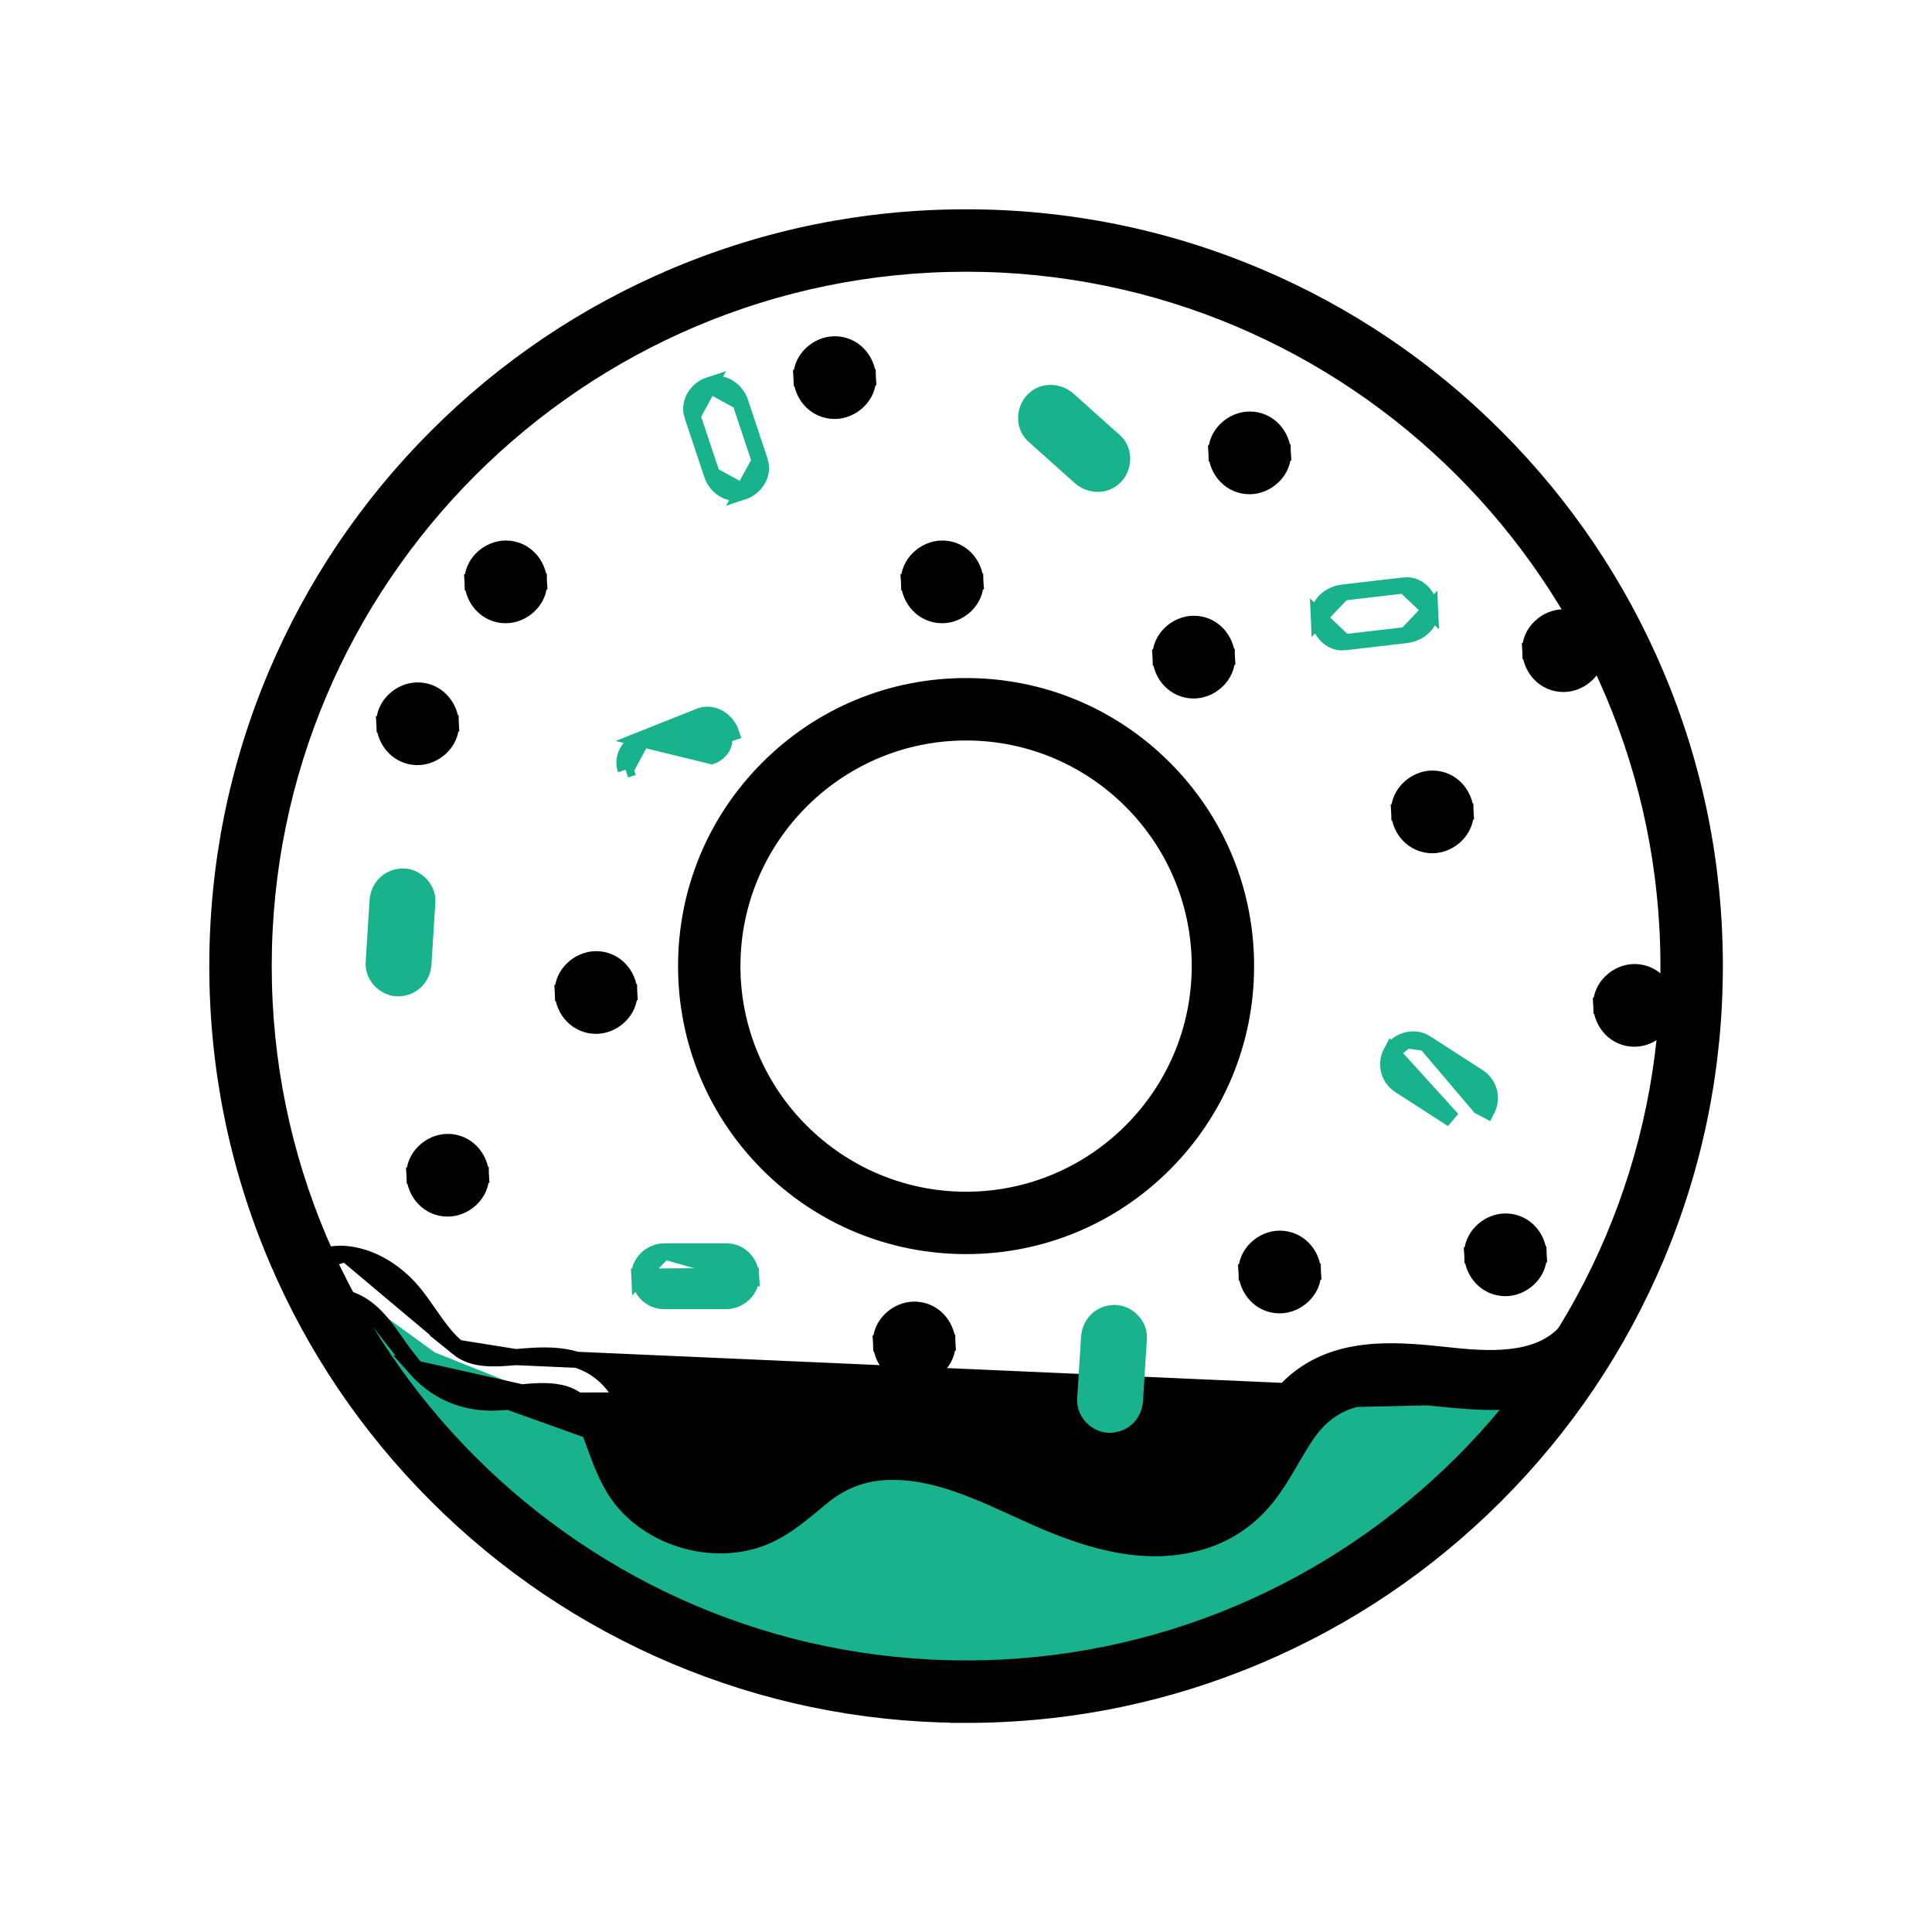
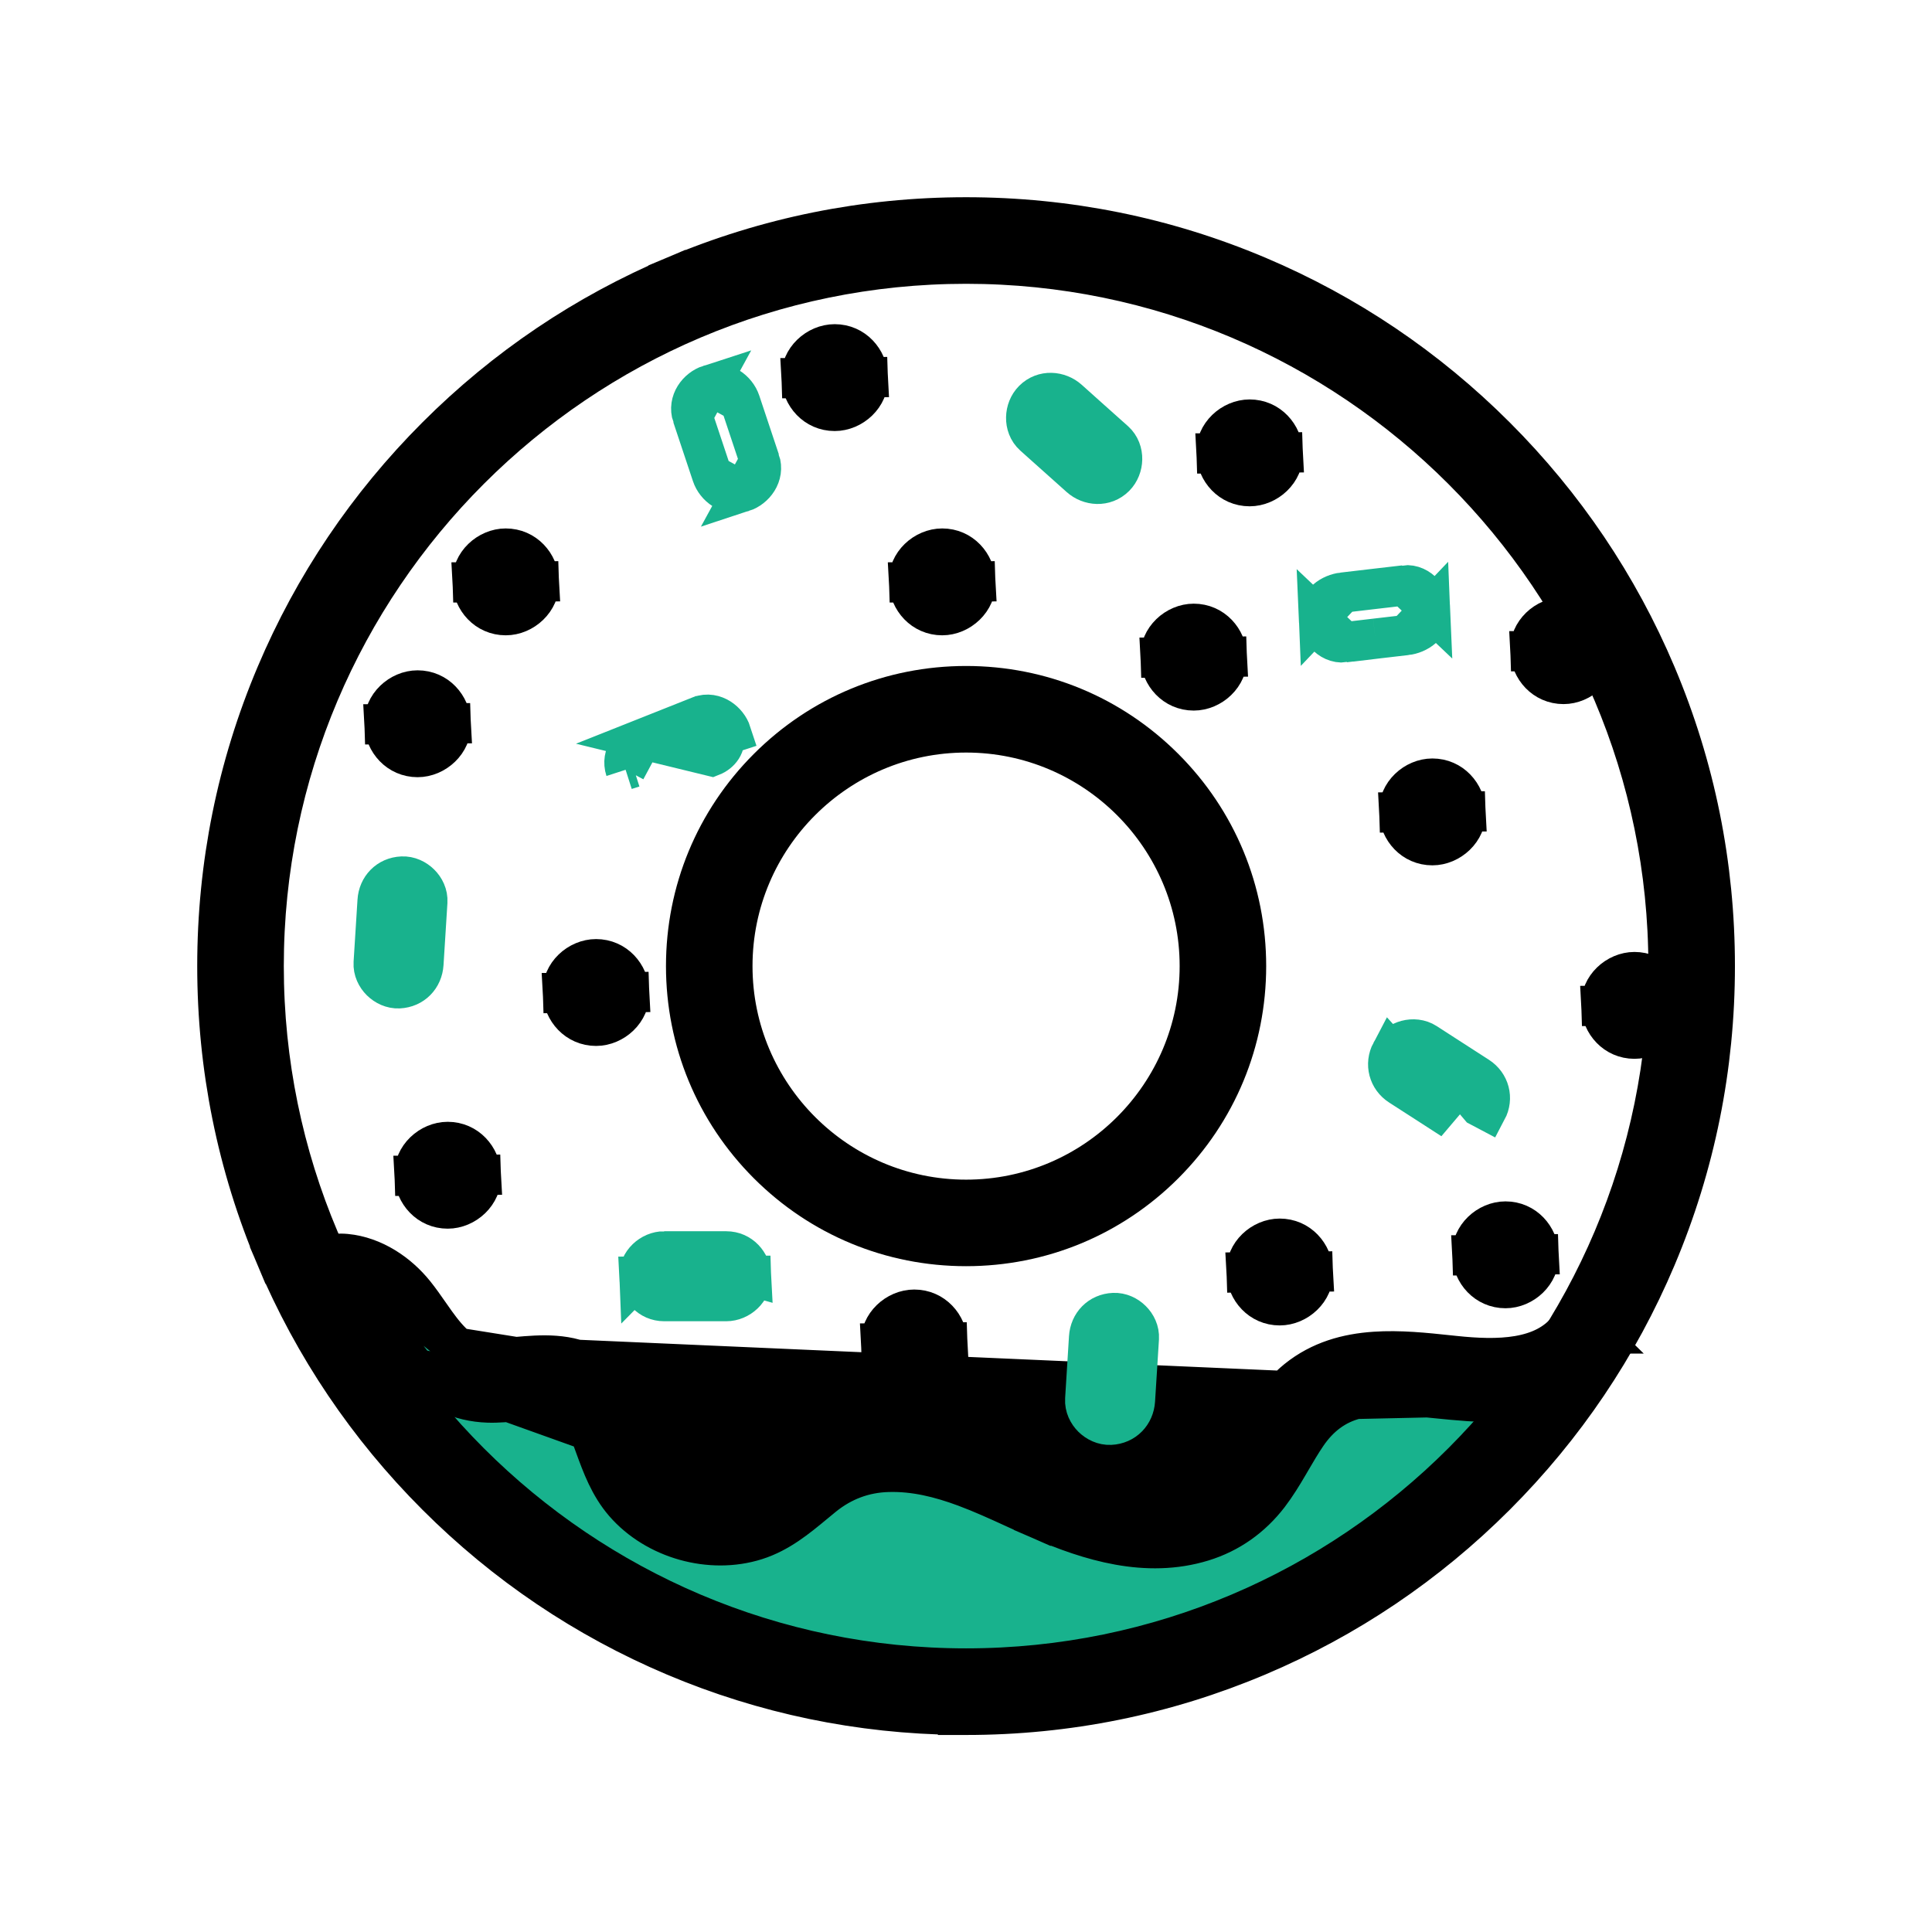
<svg xmlns="http://www.w3.org/2000/svg" width="48" height="48" viewBox="0 0 48 48" fill="none">
  <path d="M6.4 30.4L10.8 33.6L14.8 35.2L17.2 38L21.2 36L23.6 36.8L28.8 38L33.2 34.4H38L41.6 30.4L38.8 34.8C38.8 34.8 36.747 37.151 35.2 38.4C33.345 39.898 32.219 40.727 30 41.6C27.776 42.474 26.39 42.406 24 42.4C21.272 42.393 19.706 42.279 17.2 41.2C14.414 40 12.945 38.945 10.8 36.8C8.655 34.655 6.4 30.4 6.4 30.4Z" fill="#18B28D" />
-   <path d="M16.761 41.142C18.994 42.086 21.362 42.578 23.802 42.603V42.605H24.002C26.513 42.605 28.949 42.112 31.243 41.142C33.458 40.205 35.448 38.864 37.156 37.156C38.864 35.448 40.205 33.458 41.142 31.243C42.112 28.949 42.604 26.513 42.604 24.002C42.604 21.491 42.112 19.055 41.142 16.761C40.205 14.546 38.864 12.557 37.156 10.849C35.448 9.141 33.458 7.799 31.243 6.862C28.949 5.892 26.512 5.4 24.002 5.4C21.491 5.4 19.055 5.892 16.761 6.862L16.839 7.046L16.761 6.862C14.546 7.799 12.556 9.14 10.848 10.848C9.141 12.556 7.799 14.546 6.862 16.761C5.892 19.055 5.4 21.491 5.4 24.002C5.4 26.513 5.892 28.949 6.862 31.243L7.046 31.165L6.862 31.243C7.799 33.458 9.14 35.447 10.848 37.155C12.556 38.863 14.546 40.205 16.761 41.142ZM6.551 24.002C6.551 14.38 14.379 6.551 24.002 6.551C33.624 6.551 41.453 14.38 41.453 24.002C41.453 33.624 33.624 41.453 24.002 41.453C14.379 41.453 6.551 33.624 6.551 24.002Z" fill="black" stroke="black" stroke-width="0.4" />
-   <path d="M19.083 19.084L19.083 19.084C17.77 20.397 17.046 22.145 17.046 24.002C17.046 25.86 17.77 27.607 19.083 28.921C20.397 30.234 22.144 30.958 24.002 30.958C25.86 30.958 27.607 30.234 28.921 28.921L28.921 28.921C30.234 27.608 30.958 25.86 30.958 24.002C30.958 22.145 30.234 20.397 28.921 19.084L28.921 19.084C27.607 17.77 25.86 17.046 24.002 17.046C22.144 17.046 20.397 17.77 19.083 19.084ZM18.196 24.002C18.196 20.801 20.801 18.197 24.002 18.197C27.203 18.197 29.808 20.801 29.808 24.002C29.808 27.203 27.203 29.808 24.002 29.808C20.801 29.808 18.196 27.203 18.196 24.002Z" fill="black" stroke="black" stroke-width="0.4" />
-   <path d="M8.136 32.379C8.012 32.441 7.876 32.44 7.762 32.406C7.631 32.368 7.506 32.281 7.432 32.155L7.432 32.155C7.266 31.871 7.398 31.566 7.614 31.413L8.136 32.379ZM8.136 32.379H8.145L8.197 32.342C8.28 32.284 8.349 32.258 8.414 32.249C8.481 32.24 8.558 32.248 8.661 32.277L8.136 32.379ZM10.332 34.003L10.332 34.003C10.156 33.806 10.004 33.587 9.86 33.381C9.837 33.348 9.814 33.316 9.792 33.284C9.625 33.045 9.462 32.825 9.266 32.642L10.332 34.003ZM10.332 34.003C10.806 34.533 11.416 34.822 12.129 34.846C12.378 34.854 12.636 34.827 12.877 34.803C12.935 34.797 12.993 34.791 13.049 34.785C13.347 34.758 13.619 34.745 13.872 34.797L10.332 34.003ZM14.89 35.633C14.707 35.144 14.46 34.715 13.913 34.601C13.572 34.531 13.211 34.568 12.851 34.604C12.61 34.629 12.37 34.653 12.136 34.646L14.89 35.633ZM14.89 35.633C14.918 35.706 14.945 35.78 14.972 35.854C15.148 36.336 15.321 36.811 15.665 37.208L14.89 35.633ZM39.782 33.745C39.59 33.991 39.35 34.196 39.086 34.353C38.518 34.691 37.897 34.807 37.279 34.827C36.748 34.844 36.206 34.79 35.699 34.739C35.62 34.731 35.542 34.724 35.465 34.716L12.816 33.717C12.824 33.717 12.832 33.716 12.84 33.715C13.43 33.664 14.144 33.602 14.747 33.972C15.349 34.341 15.61 34.985 15.812 35.548L15.626 35.615L15.812 35.548C15.997 36.063 16.157 36.477 16.52 36.794L16.52 36.794C16.827 37.063 17.284 37.25 17.681 37.285L17.681 37.285C18.187 37.33 18.603 37.213 19.024 36.917L19.024 36.917C19.203 36.791 19.366 36.658 19.534 36.52C19.622 36.449 19.711 36.376 19.804 36.303C20.07 36.094 20.358 35.891 20.701 35.748L20.701 35.748C21.354 35.475 22.072 35.424 22.753 35.506L22.753 35.506C23.502 35.597 24.191 35.84 24.853 36.119C25.119 36.232 25.376 36.348 25.631 36.463C26.022 36.639 26.407 36.813 26.811 36.968C27.899 37.384 29.17 37.605 30.134 36.975C30.561 36.695 30.828 36.239 31.111 35.752L31.111 35.752C31.119 35.738 31.127 35.725 31.135 35.712C31.422 35.218 31.741 34.67 32.228 34.277C32.807 33.81 33.476 33.632 34.152 33.586C34.772 33.543 35.412 33.611 36.004 33.674C36.052 33.679 36.1 33.684 36.148 33.689C36.665 33.743 37.22 33.773 37.726 33.686C38.229 33.599 38.666 33.4 38.973 33.006C39.082 32.866 39.246 32.823 39.383 32.828C39.519 32.833 39.664 32.886 39.765 32.988L39.765 32.988C40.006 33.229 39.935 33.548 39.782 33.745ZM39.782 33.745C39.782 33.745 39.782 33.745 39.782 33.745L39.624 33.622L39.782 33.745ZM11.371 33.486L11.371 33.486C11.752 33.796 12.249 33.766 12.816 33.717L11.371 33.486ZM11.371 33.486C11.164 33.317 10.992 33.105 10.822 32.869C10.769 32.796 10.715 32.718 10.66 32.639C10.545 32.474 10.425 32.302 10.299 32.145C9.893 31.64 9.282 31.221 8.596 31.155L8.596 31.155M11.371 33.486L8.596 31.155M8.596 31.155C8.253 31.123 7.898 31.213 7.614 31.413L8.596 31.155ZM13.872 34.797C14.31 34.888 14.524 35.225 14.703 35.703L14.703 35.703C14.729 35.774 14.756 35.846 14.782 35.919C14.957 36.399 15.144 36.912 15.514 37.339L15.514 37.339C16.294 38.237 17.651 38.619 18.784 38.259C19.355 38.078 19.807 37.703 20.226 37.356C20.304 37.291 20.381 37.227 20.458 37.165L20.458 37.165C20.927 36.788 21.463 36.586 22.062 36.569L22.063 36.569C22.722 36.549 23.352 36.706 23.978 36.938C24.397 37.094 24.802 37.279 25.212 37.467C25.42 37.562 25.63 37.657 25.843 37.75L25.922 37.567L25.843 37.75C27.066 38.282 28.485 38.719 29.877 38.292L29.877 38.292C30.544 38.087 31.096 37.691 31.518 37.143L31.518 37.143C31.705 36.898 31.863 36.638 32.011 36.385C32.033 36.347 32.055 36.309 32.077 36.272C32.204 36.055 32.326 35.846 32.463 35.645L32.463 35.645C32.771 35.193 33.167 34.886 33.688 34.755L13.872 34.797ZM33.688 34.755C34.25 34.615 34.854 34.657 35.465 34.716L33.688 34.755ZM39.624 33.129C39.503 33.009 39.247 32.979 39.13 33.129H39.624ZM8.661 32.277C8.879 32.339 9.086 32.474 9.266 32.641L8.661 32.277Z" fill="black" stroke="black" stroke-width="0.4" />
-   <path d="M17.691 11.798L17.691 11.798L17.203 10.334L17.691 11.798ZM17.691 11.798C17.785 12.08 18.102 12.332 18.457 12.218L18.457 12.218M17.691 11.798L18.457 12.218M18.457 12.218C18.739 12.126 18.996 11.805 18.877 11.449L18.457 12.218ZM18.389 9.985L18.389 9.985L18.877 11.449L18.389 9.985ZM18.389 9.985C18.295 9.703 17.977 9.451 17.623 9.566L17.623 9.566M18.389 9.985L17.623 9.566M17.623 9.566C17.341 9.657 17.084 9.979 17.203 10.334L17.623 9.566Z" fill="#18B28D" stroke="#18B28D" stroke-width="0.4" />
-   <path d="M34.892 14.544L34.892 14.544C35.089 14.521 35.251 14.614 35.357 14.731C35.461 14.845 35.527 15 35.533 15.152L34.892 14.544ZM34.892 14.544L34.125 14.633M34.892 14.544L34.125 14.633M33.405 15.957L33.405 15.957C33.208 15.98 33.046 15.887 32.94 15.77C32.837 15.655 32.77 15.5 32.764 15.349L33.405 15.957ZM33.405 15.957L34.172 15.867M33.405 15.957L34.172 15.867M34.125 14.633L33.359 14.723M34.125 14.633L33.359 14.723M33.359 14.723C33.359 14.723 33.359 14.723 33.359 14.723M33.359 14.723L33.359 14.723M33.359 14.723C33.359 14.723 33.359 14.723 33.359 14.723M33.359 14.723L33.359 14.723M33.359 14.723C33.09 14.754 32.746 14.955 32.764 15.349L33.359 14.723ZM34.172 15.867L34.938 15.778M34.172 15.867L34.938 15.778M34.938 15.778C34.938 15.778 34.938 15.778 34.938 15.778C35.208 15.746 35.551 15.546 35.533 15.152L34.938 15.778Z" fill="#18B28D" stroke="#18B28D" stroke-width="0.4" />
-   <path d="M35.423 25.913L35.423 25.913L36.072 26.332L36.721 26.75C36.721 26.75 36.721 26.75 36.721 26.75C37.004 26.933 37.098 27.284 36.939 27.584C36.939 27.584 36.939 27.584 36.939 27.584L36.763 27.491L35.423 25.913ZM35.423 25.913C35.276 25.818 35.098 25.806 34.947 25.846M35.423 25.913L34.947 25.846M34.947 25.846C34.796 25.886 34.648 25.983 34.566 26.138L34.947 25.846ZM36.082 27.809L36.082 27.809L34.566 26.138C34.407 26.438 34.501 26.79 34.784 26.972C34.784 26.972 34.784 26.972 34.784 26.972L35.433 27.39L36.082 27.809Z" fill="#18B28D" stroke="#18B28D" stroke-width="0.4" />
-   <path d="M27.058 33.226L27.058 33.226L26.962 34.767L26.962 34.767C26.951 34.946 27.033 35.107 27.144 35.217C27.255 35.326 27.415 35.406 27.589 35.398L27.589 35.398C27.935 35.382 28.177 35.123 28.198 34.792L28.198 34.792L28.295 33.251L28.295 33.251C28.306 33.072 28.224 32.911 28.113 32.802C28.002 32.692 27.842 32.613 27.668 32.621L27.668 32.621C27.322 32.636 27.079 32.895 27.058 33.226Z" fill="#18B28D" stroke="#18B28D" stroke-width="0.4" />
-   <path d="M9.381 22.382L9.381 22.382L9.284 23.923L9.284 23.923C9.273 24.102 9.355 24.263 9.466 24.373C9.577 24.482 9.737 24.562 9.911 24.554L9.911 24.554C10.257 24.538 10.499 24.279 10.52 23.948L10.52 23.948L10.617 22.407L10.617 22.407C10.628 22.228 10.546 22.067 10.435 21.958C10.324 21.848 10.164 21.769 9.99 21.777L9.99 21.777C9.644 21.792 9.401 22.051 9.381 22.382Z" fill="#18B28D" stroke="#18B28D" stroke-width="0.4" />
-   <path d="M16.501 31.09H18.044C18.399 31.09 18.648 31.379 18.663 31.699L16.501 31.09ZM16.501 31.09C16.182 31.09 15.867 31.363 15.883 31.717L16.501 31.09ZM15.883 31.717C15.897 32.037 16.146 32.326 16.501 32.326H18.044C18.363 32.326 18.678 32.053 18.663 31.699L15.883 31.717Z" fill="#18B28D" stroke="#18B28D" stroke-width="0.4" />
-   <path d="M15.952 18.363L15.952 18.363L17.386 17.793C17.387 17.793 17.387 17.793 17.387 17.793C17.569 17.72 17.75 17.765 17.883 17.85C18.013 17.933 18.118 18.064 18.165 18.209C18.165 18.209 18.165 18.209 18.165 18.209L17.975 18.271C18.05 18.502 17.886 18.705 17.683 18.785L15.952 18.363ZM15.952 18.363C15.697 18.464 15.422 18.752 15.543 19.125M15.952 18.363L15.543 19.125M15.543 19.125L15.734 19.064L15.543 19.125Z" fill="#18B28D" stroke="#18B28D" stroke-width="0.4" />
-   <path d="M25.682 10.822L25.682 10.822L26.258 11.337L26.833 11.851C26.833 11.851 26.833 11.851 26.833 11.851C27.068 12.061 27.447 12.097 27.7 11.844C27.817 11.726 27.876 11.565 27.879 11.409C27.882 11.252 27.827 11.083 27.692 10.961L27.692 10.961L27.116 10.447L26.541 9.932C26.541 9.932 26.541 9.932 26.541 9.932C26.541 9.932 26.541 9.932 26.541 9.932C26.306 9.723 25.927 9.687 25.674 9.94C25.557 10.057 25.498 10.219 25.495 10.374C25.492 10.531 25.547 10.701 25.682 10.822Z" fill="#18B28D" stroke="#18B28D" stroke-width="0.4" />
-   <path d="M13.393 14.447C13.414 14.914 12.993 15.284 12.565 15.284C12.093 15.284 11.758 14.898 11.738 14.465L13.393 14.447ZM13.393 14.447C13.373 14.014 13.037 13.629 12.565 13.629C12.137 13.629 11.717 13.999 11.738 14.465L13.393 14.447Z" fill="black" stroke="black" stroke-width="0.4" />
-   <path d="M21.565 9.373C21.586 9.839 21.166 10.209 20.738 10.209C20.265 10.209 19.93 9.824 19.91 9.391L21.565 9.373ZM21.565 9.373C21.546 8.94 21.21 8.554 20.738 8.554C20.31 8.554 19.889 8.924 19.91 9.391L21.565 9.373Z" fill="black" stroke="black" stroke-width="0.4" />
-   <path d="M24.236 14.447C24.257 14.914 23.837 15.284 23.409 15.284C22.936 15.284 22.601 14.898 22.581 14.465L24.236 14.447ZM24.236 14.447C24.216 14.014 23.881 13.629 23.409 13.629C22.98 13.629 22.56 13.999 22.581 14.465L24.236 14.447Z" fill="black" stroke="black" stroke-width="0.4" />
-   <path d="M31.874 11.243C31.895 11.709 31.475 12.079 31.047 12.079C30.575 12.079 30.239 11.694 30.22 11.261L31.874 11.243ZM31.874 11.243C31.855 10.81 31.519 10.424 31.047 10.424C30.619 10.424 30.199 10.794 30.22 11.261L31.874 11.243Z" fill="black" stroke="black" stroke-width="0.4" />
-   <path d="M36.414 20.163C36.435 20.629 36.015 20.999 35.587 20.999C35.115 20.999 34.779 20.614 34.76 20.181L36.414 20.163ZM36.414 20.163C36.395 19.73 36.059 19.344 35.587 19.344C35.159 19.344 34.739 19.714 34.76 20.181L36.414 20.163Z" fill="black" stroke="black" stroke-width="0.4" />
-   <path d="M32.622 31.593C32.643 32.06 32.222 32.43 31.794 32.43C31.322 32.43 30.987 32.044 30.967 31.611L32.622 31.593ZM32.622 31.593C32.602 31.16 32.267 30.775 31.794 30.775C31.366 30.775 30.946 31.145 30.967 31.611L32.622 31.593Z" fill="black" stroke="black" stroke-width="0.4" />
-   <path d="M41.435 24.97C41.456 25.436 41.036 25.806 40.608 25.806C40.136 25.806 39.8 25.421 39.781 24.988L41.435 24.97ZM41.435 24.97C41.416 24.537 41.08 24.151 40.608 24.151C40.18 24.151 39.76 24.521 39.781 24.988L41.435 24.97Z" fill="black" stroke="black" stroke-width="0.4" />
-   <path d="M15.636 24.65C15.657 25.116 15.237 25.486 14.809 25.486C14.337 25.486 14.001 25.101 13.981 24.668L15.636 24.65ZM15.636 24.65C15.617 24.217 15.281 23.831 14.809 23.831C14.381 23.831 13.96 24.201 13.981 24.668L15.636 24.65Z" fill="black" stroke="black" stroke-width="0.4" />
-   <path d="M11.951 29.19C11.972 29.656 11.552 30.026 11.123 30.026C10.651 30.026 10.316 29.641 10.296 29.208L11.951 29.19ZM11.951 29.19C11.931 28.757 11.595 28.371 11.123 28.371C10.695 28.371 10.275 28.741 10.296 29.208L11.951 29.19Z" fill="black" stroke="black" stroke-width="0.4" />
-   <path d="M11.203 17.973C11.224 18.439 10.803 18.809 10.375 18.809C9.903 18.809 9.568 18.424 9.548 17.991L11.203 17.973ZM11.203 17.973C11.183 17.54 10.848 17.154 10.375 17.154C9.947 17.154 9.527 17.524 9.548 17.991L11.203 17.973Z" fill="black" stroke="black" stroke-width="0.4" />
-   <path d="M30.485 16.317C30.506 16.784 30.086 17.154 29.658 17.154C29.186 17.154 28.85 16.768 28.831 16.335L30.485 16.317ZM30.485 16.317C30.466 15.884 30.13 15.498 29.658 15.498C29.23 15.498 28.81 15.868 28.831 16.335L30.485 16.317Z" fill="black" stroke="black" stroke-width="0.4" />
-   <path d="M23.541 33.356C23.562 33.822 23.142 34.193 22.714 34.193C22.242 34.193 21.906 33.807 21.887 33.374L23.541 33.356ZM23.541 33.356C23.522 32.923 23.186 32.538 22.714 32.538C22.286 32.538 21.866 32.908 21.887 33.374L23.541 33.356Z" fill="black" stroke="black" stroke-width="0.4" />
-   <path d="M38.23 31.166C38.251 31.633 37.831 32.003 37.403 32.003C36.931 32.003 36.595 31.617 36.576 31.184L38.23 31.166ZM38.23 31.166C38.211 30.733 37.875 30.348 37.403 30.348C36.975 30.348 36.555 30.718 36.576 31.184L38.23 31.166Z" fill="black" stroke="black" stroke-width="0.4" />
-   <path d="M39.672 16.157C39.694 16.623 39.273 16.993 38.845 16.993C38.373 16.993 38.037 16.608 38.018 16.175L39.672 16.157ZM39.672 16.157C39.653 15.724 39.317 15.338 38.845 15.338C38.417 15.338 37.997 15.708 38.018 16.175L39.672 16.157Z" fill="black" stroke="black" stroke-width="0.4" />
+   <path d="M16.761 41.142C18.994 42.086 21.362 42.578 23.802 42.603V42.605H24.002C26.513 42.605 28.949 42.112 31.243 41.142C33.458 40.205 35.448 38.864 37.156 37.156C38.864 35.448 40.205 33.458 41.142 31.243C42.112 28.949 42.604 26.513 42.604 24.002C42.604 21.491 42.112 19.055 41.142 16.761C40.205 14.546 38.864 12.557 37.156 10.849C35.448 9.141 33.458 7.799 31.243 6.862C28.949 5.892 26.512 5.4 24.002 5.4C21.491 5.4 19.055 5.892 16.761 6.862L16.839 7.046L16.761 6.862C14.546 7.799 12.556 9.14 10.848 10.848C9.141 12.556 7.799 14.546 6.862 16.761C5.892 19.055 5.4 21.491 5.4 24.002C5.4 26.513 5.892 28.949 6.862 31.243L7.046 31.165L6.862 31.243C7.799 33.458 9.14 35.447 10.848 37.155C12.556 38.863 14.546 40.205 16.761 41.142ZM6.551 24.002C6.551 14.38 14.379 6.551 24.002 6.551C33.624 6.551 41.453 14.38 41.453 24.002C41.453 33.624 33.624 41.453 24.002 41.453C14.379 41.453 6.551 33.624 6.551 24.002Z" fill="black" stroke="black" strokeWidth="0.4" />
+   <path d="M19.083 19.084L19.083 19.084C17.77 20.397 17.046 22.145 17.046 24.002C17.046 25.86 17.77 27.607 19.083 28.921C20.397 30.234 22.144 30.958 24.002 30.958C25.86 30.958 27.607 30.234 28.921 28.921L28.921 28.921C30.234 27.608 30.958 25.86 30.958 24.002C30.958 22.145 30.234 20.397 28.921 19.084L28.921 19.084C27.607 17.77 25.86 17.046 24.002 17.046C22.144 17.046 20.397 17.77 19.083 19.084ZM18.196 24.002C18.196 20.801 20.801 18.197 24.002 18.197C27.203 18.197 29.808 20.801 29.808 24.002C29.808 27.203 27.203 29.808 24.002 29.808C20.801 29.808 18.196 27.203 18.196 24.002Z" fill="black" stroke="black" strokeWidth="0.4" />
+   <path d="M8.136 32.379C8.012 32.441 7.876 32.44 7.762 32.406C7.631 32.368 7.506 32.281 7.432 32.155L7.432 32.155C7.266 31.871 7.398 31.566 7.614 31.413L8.136 32.379ZM8.136 32.379H8.145L8.197 32.342C8.28 32.284 8.349 32.258 8.414 32.249C8.481 32.24 8.558 32.248 8.661 32.277L8.136 32.379ZM10.332 34.003L10.332 34.003C10.156 33.806 10.004 33.587 9.86 33.381C9.837 33.348 9.814 33.316 9.792 33.284C9.625 33.045 9.462 32.825 9.266 32.642L10.332 34.003ZM10.332 34.003C10.806 34.533 11.416 34.822 12.129 34.846C12.378 34.854 12.636 34.827 12.877 34.803C12.935 34.797 12.993 34.791 13.049 34.785C13.347 34.758 13.619 34.745 13.872 34.797L10.332 34.003ZM14.89 35.633C14.707 35.144 14.46 34.715 13.913 34.601C13.572 34.531 13.211 34.568 12.851 34.604C12.61 34.629 12.37 34.653 12.136 34.646L14.89 35.633ZM14.89 35.633C14.918 35.706 14.945 35.78 14.972 35.854C15.148 36.336 15.321 36.811 15.665 37.208L14.89 35.633ZM39.782 33.745C39.59 33.991 39.35 34.196 39.086 34.353C38.518 34.691 37.897 34.807 37.279 34.827C36.748 34.844 36.206 34.79 35.699 34.739C35.62 34.731 35.542 34.724 35.465 34.716L12.816 33.717C12.824 33.717 12.832 33.716 12.84 33.715C13.43 33.664 14.144 33.602 14.747 33.972C15.349 34.341 15.61 34.985 15.812 35.548L15.626 35.615L15.812 35.548C15.997 36.063 16.157 36.477 16.52 36.794L16.52 36.794C16.827 37.063 17.284 37.25 17.681 37.285L17.681 37.285C18.187 37.33 18.603 37.213 19.024 36.917L19.024 36.917C19.203 36.791 19.366 36.658 19.534 36.52C19.622 36.449 19.711 36.376 19.804 36.303C20.07 36.094 20.358 35.891 20.701 35.748L20.701 35.748C21.354 35.475 22.072 35.424 22.753 35.506L22.753 35.506C23.502 35.597 24.191 35.84 24.853 36.119C25.119 36.232 25.376 36.348 25.631 36.463C26.022 36.639 26.407 36.813 26.811 36.968C27.899 37.384 29.17 37.605 30.134 36.975C30.561 36.695 30.828 36.239 31.111 35.752L31.111 35.752C31.119 35.738 31.127 35.725 31.135 35.712C31.422 35.218 31.741 34.67 32.228 34.277C32.807 33.81 33.476 33.632 34.152 33.586C34.772 33.543 35.412 33.611 36.004 33.674C36.052 33.679 36.1 33.684 36.148 33.689C36.665 33.743 37.22 33.773 37.726 33.686C38.229 33.599 38.666 33.4 38.973 33.006C39.082 32.866 39.246 32.823 39.383 32.828C39.519 32.833 39.664 32.886 39.765 32.988L39.765 32.988C40.006 33.229 39.935 33.548 39.782 33.745ZM39.782 33.745C39.782 33.745 39.782 33.745 39.782 33.745L39.624 33.622L39.782 33.745ZM11.371 33.486L11.371 33.486C11.752 33.796 12.249 33.766 12.816 33.717L11.371 33.486ZM11.371 33.486C11.164 33.317 10.992 33.105 10.822 32.869C10.769 32.796 10.715 32.718 10.66 32.639C10.545 32.474 10.425 32.302 10.299 32.145C9.893 31.64 9.282 31.221 8.596 31.155L8.596 31.155M11.371 33.486L8.596 31.155M8.596 31.155C8.253 31.123 7.898 31.213 7.614 31.413L8.596 31.155ZM13.872 34.797C14.31 34.888 14.524 35.225 14.703 35.703L14.703 35.703C14.729 35.774 14.756 35.846 14.782 35.919C14.957 36.399 15.144 36.912 15.514 37.339L15.514 37.339C16.294 38.237 17.651 38.619 18.784 38.259C19.355 38.078 19.807 37.703 20.226 37.356C20.304 37.291 20.381 37.227 20.458 37.165L20.458 37.165C20.927 36.788 21.463 36.586 22.062 36.569L22.063 36.569C22.722 36.549 23.352 36.706 23.978 36.938C24.397 37.094 24.802 37.279 25.212 37.467C25.42 37.562 25.63 37.657 25.843 37.75L25.922 37.567L25.843 37.75C27.066 38.282 28.485 38.719 29.877 38.292L29.877 38.292C30.544 38.087 31.096 37.691 31.518 37.143L31.518 37.143C31.705 36.898 31.863 36.638 32.011 36.385C32.033 36.347 32.055 36.309 32.077 36.272C32.204 36.055 32.326 35.846 32.463 35.645L32.463 35.645C32.771 35.193 33.167 34.886 33.688 34.755L13.872 34.797ZM33.688 34.755C34.25 34.615 34.854 34.657 35.465 34.716L33.688 34.755ZM39.624 33.129C39.503 33.009 39.247 32.979 39.13 33.129H39.624ZM8.661 32.277C8.879 32.339 9.086 32.474 9.266 32.641L8.661 32.277Z" fill="black" stroke="black" strokeWidth="0.4" />
+   <path d="M17.691 11.798L17.691 11.798L17.203 10.334L17.691 11.798ZM17.691 11.798C17.785 12.08 18.102 12.332 18.457 12.218L18.457 12.218M17.691 11.798L18.457 12.218M18.457 12.218C18.739 12.126 18.996 11.805 18.877 11.449L18.457 12.218ZM18.389 9.985L18.389 9.985L18.877 11.449L18.389 9.985ZM18.389 9.985C18.295 9.703 17.977 9.451 17.623 9.566L17.623 9.566M18.389 9.985L17.623 9.566M17.623 9.566C17.341 9.657 17.084 9.979 17.203 10.334L17.623 9.566Z" fill="#18B28D" stroke="#18B28D" strokeWidth="0.4" />
+   <path d="M34.892 14.544L34.892 14.544C35.089 14.521 35.251 14.614 35.357 14.731C35.461 14.845 35.527 15 35.533 15.152L34.892 14.544ZM34.892 14.544L34.125 14.633M34.892 14.544L34.125 14.633M33.405 15.957L33.405 15.957C33.208 15.98 33.046 15.887 32.94 15.77C32.837 15.655 32.77 15.5 32.764 15.349L33.405 15.957ZM33.405 15.957L34.172 15.867M33.405 15.957L34.172 15.867M34.125 14.633L33.359 14.723M34.125 14.633L33.359 14.723M33.359 14.723C33.359 14.723 33.359 14.723 33.359 14.723M33.359 14.723L33.359 14.723M33.359 14.723C33.359 14.723 33.359 14.723 33.359 14.723M33.359 14.723L33.359 14.723M33.359 14.723C33.09 14.754 32.746 14.955 32.764 15.349L33.359 14.723ZM34.172 15.867L34.938 15.778M34.172 15.867L34.938 15.778M34.938 15.778C34.938 15.778 34.938 15.778 34.938 15.778C35.208 15.746 35.551 15.546 35.533 15.152L34.938 15.778Z" fill="#18B28D" stroke="#18B28D" strokeWidth="0.4" />
+   <path d="M35.423 25.913L35.423 25.913L36.072 26.332L36.721 26.75C36.721 26.75 36.721 26.75 36.721 26.75C37.004 26.933 37.098 27.284 36.939 27.584C36.939 27.584 36.939 27.584 36.939 27.584L36.763 27.491L35.423 25.913ZM35.423 25.913C35.276 25.818 35.098 25.806 34.947 25.846M35.423 25.913L34.947 25.846M34.947 25.846C34.796 25.886 34.648 25.983 34.566 26.138L34.947 25.846ZM36.082 27.809L36.082 27.809L34.566 26.138C34.407 26.438 34.501 26.79 34.784 26.972C34.784 26.972 34.784 26.972 34.784 26.972L35.433 27.39L36.082 27.809Z" fill="#18B28D" stroke="#18B28D" strokeWidth="0.4" />
+   <path d="M27.058 33.226L27.058 33.226L26.962 34.767L26.962 34.767C26.951 34.946 27.033 35.107 27.144 35.217C27.255 35.326 27.415 35.406 27.589 35.398L27.589 35.398C27.935 35.382 28.177 35.123 28.198 34.792L28.198 34.792L28.295 33.251L28.295 33.251C28.306 33.072 28.224 32.911 28.113 32.802C28.002 32.692 27.842 32.613 27.668 32.621L27.668 32.621C27.322 32.636 27.079 32.895 27.058 33.226Z" fill="#18B28D" stroke="#18B28D" strokeWidth="0.4" />
+   <path d="M9.381 22.382L9.381 22.382L9.284 23.923L9.284 23.923C9.273 24.102 9.355 24.263 9.466 24.373C9.577 24.482 9.737 24.562 9.911 24.554L9.911 24.554C10.257 24.538 10.499 24.279 10.52 23.948L10.52 23.948L10.617 22.407L10.617 22.407C10.628 22.228 10.546 22.067 10.435 21.958C10.324 21.848 10.164 21.769 9.99 21.777L9.99 21.777C9.644 21.792 9.401 22.051 9.381 22.382Z" fill="#18B28D" stroke="#18B28D" strokeWidth="0.4" />
+   <path d="M16.501 31.09H18.044C18.399 31.09 18.648 31.379 18.663 31.699L16.501 31.09ZM16.501 31.09C16.182 31.09 15.867 31.363 15.883 31.717L16.501 31.09ZM15.883 31.717C15.897 32.037 16.146 32.326 16.501 32.326H18.044C18.363 32.326 18.678 32.053 18.663 31.699L15.883 31.717Z" fill="#18B28D" stroke="#18B28D" strokeWidth="0.4" />
+   <path d="M15.952 18.363L15.952 18.363L17.386 17.793C17.387 17.793 17.387 17.793 17.387 17.793C17.569 17.72 17.75 17.765 17.883 17.85C18.013 17.933 18.118 18.064 18.165 18.209C18.165 18.209 18.165 18.209 18.165 18.209L17.975 18.271C18.05 18.502 17.886 18.705 17.683 18.785L15.952 18.363ZM15.952 18.363C15.697 18.464 15.422 18.752 15.543 19.125M15.952 18.363L15.543 19.125M15.543 19.125L15.734 19.064L15.543 19.125Z" fill="#18B28D" stroke="#18B28D" strokeWidth="0.4" />
+   <path d="M25.682 10.822L25.682 10.822L26.258 11.337L26.833 11.851C26.833 11.851 26.833 11.851 26.833 11.851C27.068 12.061 27.447 12.097 27.7 11.844C27.817 11.726 27.876 11.565 27.879 11.409C27.882 11.252 27.827 11.083 27.692 10.961L27.692 10.961L27.116 10.447L26.541 9.932C26.541 9.932 26.541 9.932 26.541 9.932C26.541 9.932 26.541 9.932 26.541 9.932C26.306 9.723 25.927 9.687 25.674 9.94C25.557 10.057 25.498 10.219 25.495 10.374C25.492 10.531 25.547 10.701 25.682 10.822Z" fill="#18B28D" stroke="#18B28D" strokeWidth="0.4" />
+   <path d="M13.393 14.447C13.414 14.914 12.993 15.284 12.565 15.284C12.093 15.284 11.758 14.898 11.738 14.465L13.393 14.447ZM13.393 14.447C13.373 14.014 13.037 13.629 12.565 13.629C12.137 13.629 11.717 13.999 11.738 14.465L13.393 14.447Z" fill="black" stroke="black" strokeWidth="0.4" />
+   <path d="M21.565 9.373C21.586 9.839 21.166 10.209 20.738 10.209C20.265 10.209 19.93 9.824 19.91 9.391L21.565 9.373ZM21.565 9.373C21.546 8.94 21.21 8.554 20.738 8.554C20.31 8.554 19.889 8.924 19.91 9.391L21.565 9.373Z" fill="black" stroke="black" strokeWidth="0.4" />
+   <path d="M24.236 14.447C24.257 14.914 23.837 15.284 23.409 15.284C22.936 15.284 22.601 14.898 22.581 14.465L24.236 14.447ZM24.236 14.447C24.216 14.014 23.881 13.629 23.409 13.629C22.98 13.629 22.56 13.999 22.581 14.465L24.236 14.447Z" fill="black" stroke="black" strokeWidth="0.4" />
+   <path d="M31.874 11.243C31.895 11.709 31.475 12.079 31.047 12.079C30.575 12.079 30.239 11.694 30.22 11.261L31.874 11.243ZM31.874 11.243C31.855 10.81 31.519 10.424 31.047 10.424C30.619 10.424 30.199 10.794 30.22 11.261L31.874 11.243Z" fill="black" stroke="black" strokeWidth="0.4" />
+   <path d="M36.414 20.163C36.435 20.629 36.015 20.999 35.587 20.999C35.115 20.999 34.779 20.614 34.76 20.181L36.414 20.163ZM36.414 20.163C36.395 19.73 36.059 19.344 35.587 19.344C35.159 19.344 34.739 19.714 34.76 20.181L36.414 20.163Z" fill="black" stroke="black" strokeWidth="0.4" />
+   <path d="M32.622 31.593C32.643 32.06 32.222 32.43 31.794 32.43C31.322 32.43 30.987 32.044 30.967 31.611L32.622 31.593ZM32.622 31.593C32.602 31.16 32.267 30.775 31.794 30.775C31.366 30.775 30.946 31.145 30.967 31.611L32.622 31.593Z" fill="black" stroke="black" strokeWidth="0.4" />
+   <path d="M41.435 24.97C41.456 25.436 41.036 25.806 40.608 25.806C40.136 25.806 39.8 25.421 39.781 24.988L41.435 24.97ZM41.435 24.97C41.416 24.537 41.08 24.151 40.608 24.151C40.18 24.151 39.76 24.521 39.781 24.988L41.435 24.97Z" fill="black" stroke="black" strokeWidth="0.4" />
+   <path d="M15.636 24.65C15.657 25.116 15.237 25.486 14.809 25.486C14.337 25.486 14.001 25.101 13.981 24.668L15.636 24.65ZM15.636 24.65C15.617 24.217 15.281 23.831 14.809 23.831C14.381 23.831 13.96 24.201 13.981 24.668L15.636 24.65Z" fill="black" stroke="black" strokeWidth="0.4" />
+   <path d="M11.951 29.19C11.972 29.656 11.552 30.026 11.123 30.026C10.651 30.026 10.316 29.641 10.296 29.208L11.951 29.19ZM11.951 29.19C11.931 28.757 11.595 28.371 11.123 28.371C10.695 28.371 10.275 28.741 10.296 29.208L11.951 29.19Z" fill="black" stroke="black" strokeWidth="0.4" />
+   <path d="M11.203 17.973C11.224 18.439 10.803 18.809 10.375 18.809C9.903 18.809 9.568 18.424 9.548 17.991L11.203 17.973ZM11.203 17.973C11.183 17.54 10.848 17.154 10.375 17.154C9.947 17.154 9.527 17.524 9.548 17.991L11.203 17.973Z" fill="black" stroke="black" strokeWidth="0.4" />
+   <path d="M30.485 16.317C30.506 16.784 30.086 17.154 29.658 17.154C29.186 17.154 28.85 16.768 28.831 16.335L30.485 16.317ZM30.485 16.317C30.466 15.884 30.13 15.498 29.658 15.498C29.23 15.498 28.81 15.868 28.831 16.335L30.485 16.317Z" fill="black" stroke="black" strokeWidth="0.4" />
+   <path d="M23.541 33.356C23.562 33.822 23.142 34.193 22.714 34.193C22.242 34.193 21.906 33.807 21.887 33.374L23.541 33.356ZM23.541 33.356C23.522 32.923 23.186 32.538 22.714 32.538C22.286 32.538 21.866 32.908 21.887 33.374L23.541 33.356Z" fill="black" stroke="black" strokeWidth="0.4" />
+   <path d="M38.23 31.166C38.251 31.633 37.831 32.003 37.403 32.003C36.931 32.003 36.595 31.617 36.576 31.184L38.23 31.166ZM38.23 31.166C38.211 30.733 37.875 30.348 37.403 30.348C36.975 30.348 36.555 30.718 36.576 31.184L38.23 31.166Z" fill="black" stroke="black" strokeWidth="0.4" />
+   <path d="M39.672 16.157C39.694 16.623 39.273 16.993 38.845 16.993C38.373 16.993 38.037 16.608 38.018 16.175L39.672 16.157ZM39.672 16.157C39.653 15.724 39.317 15.338 38.845 15.338C38.417 15.338 37.997 15.708 38.018 16.175L39.672 16.157Z" fill="black" stroke="black" strokeWidth="0.4" />
</svg>
